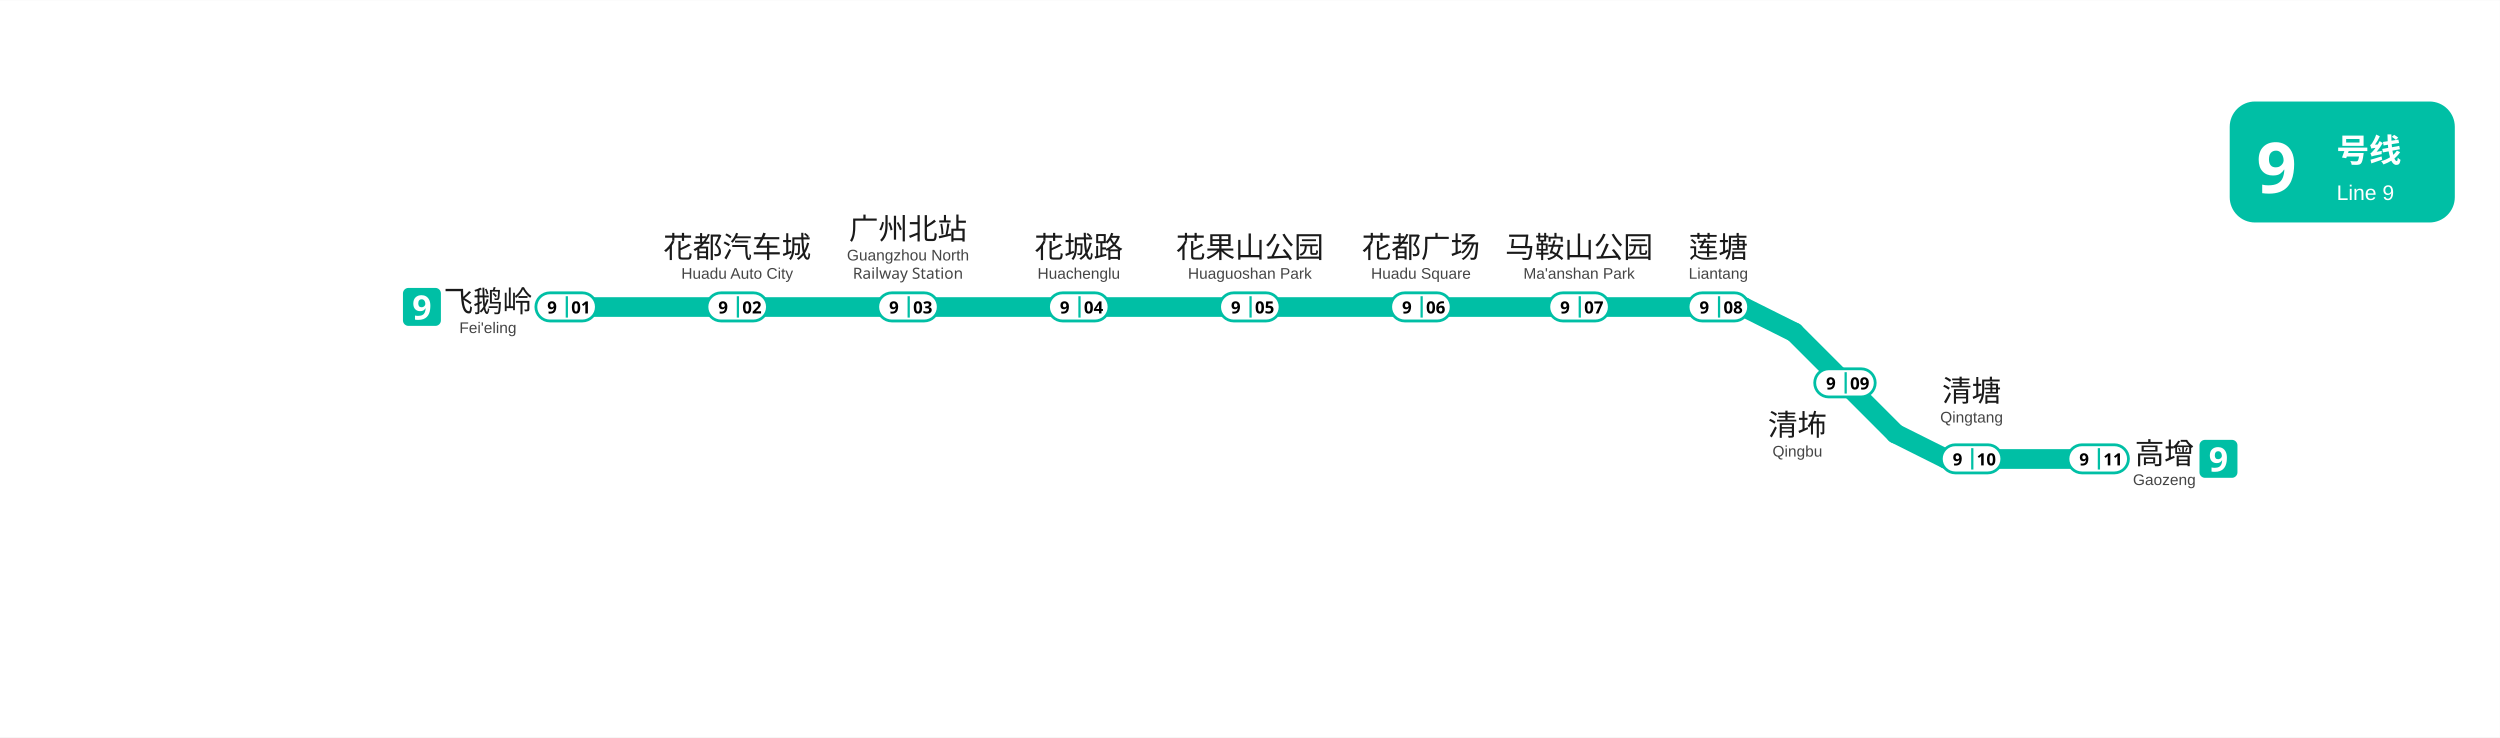
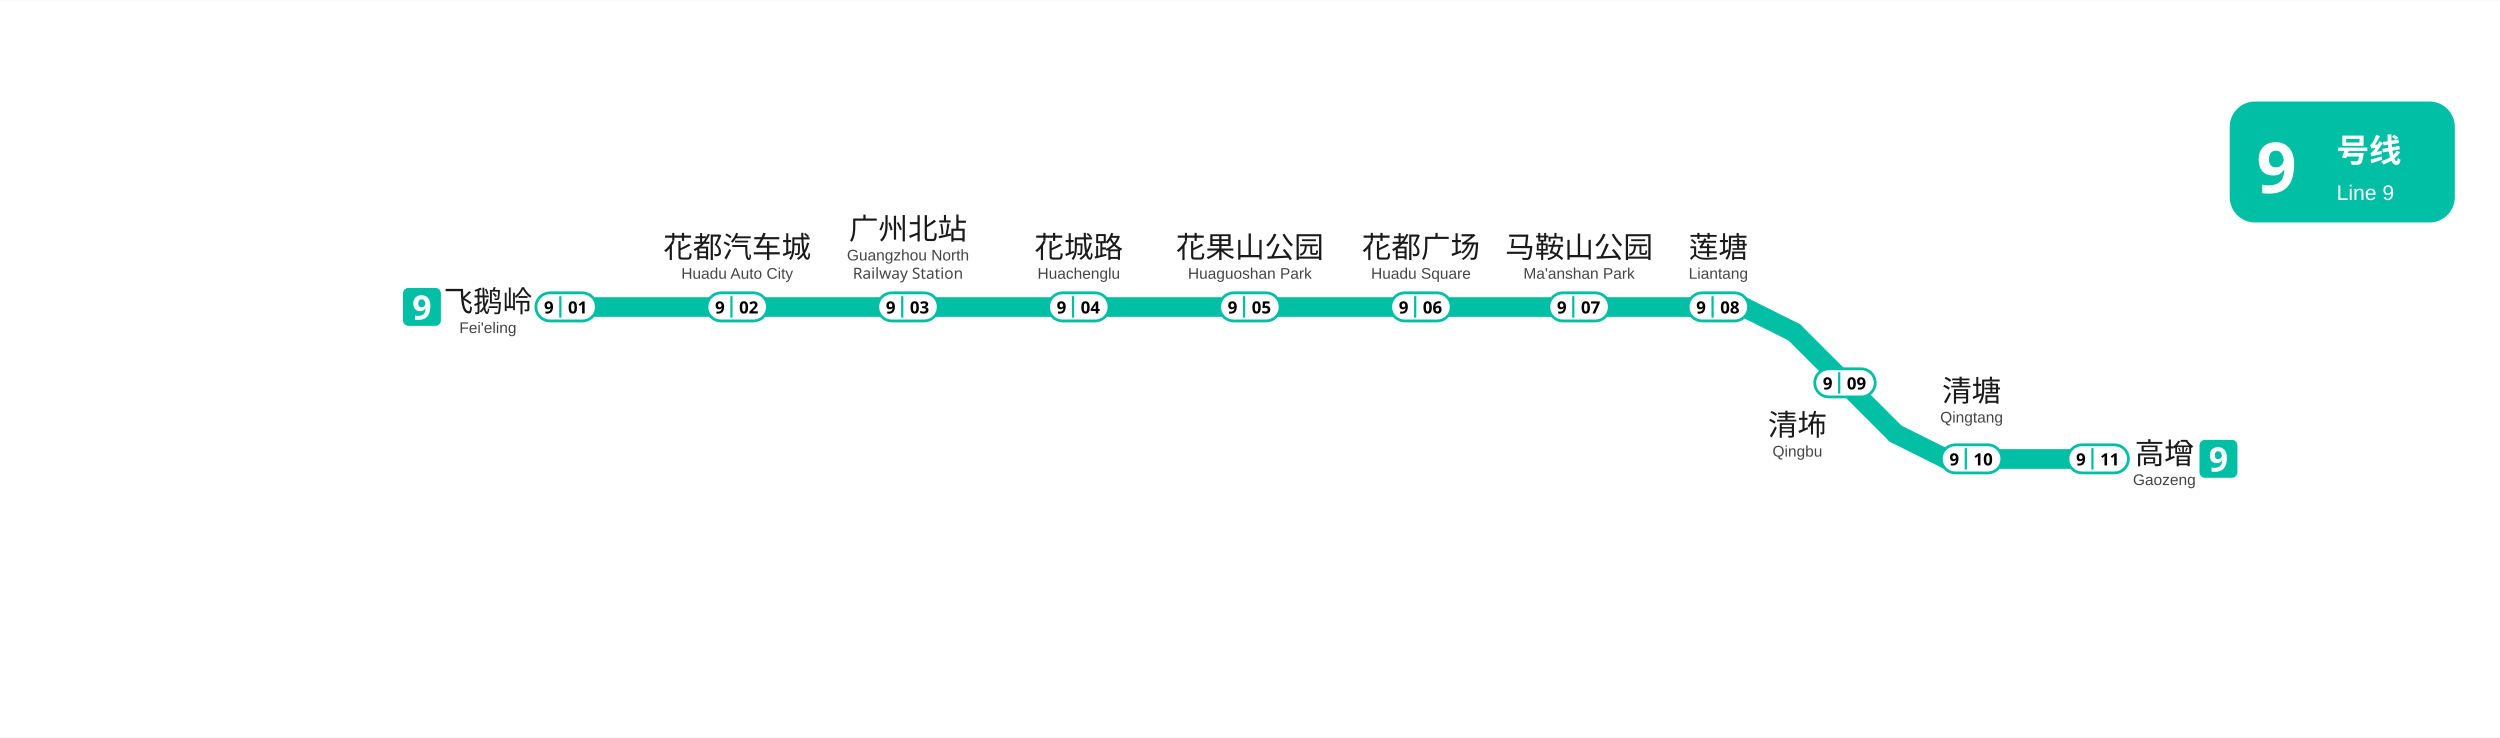
<svg xmlns="http://www.w3.org/2000/svg" viewBox="752.8 91.2 888.5 262.0" data-pins="广州北站,清㘵,清塘,花城路,花果山公园,花都广场,花都汽车城,莲塘,飞鹅岭,马鞍山公园,高增" width="888" height="262">
  <rect x="752.755" y="91.2" width="888.49" height="262.0" fill="#ffffff" />
  <g id="走廊">
    <line x1="1390.50" y1="209.25" x2="1426.50" y2="245.25" style="fill:none;stroke:#00BFA5;stroke-width:7;stroke-linecap:round" />
    <line x1="954.00" y1="200.25" x2="1372.50" y2="200.25" style="fill:none;stroke:#00BFA5;stroke-width:7;stroke-linecap:round" />
    <line x1="1498.50" y1="254.25" x2="1444.50" y2="254.25" style="fill:none;stroke:#00BFA5;stroke-width:7;stroke-linecap:round" />
    <line x1="1444.50" y1="254.25" x2="1426.50" y2="245.25" style="fill:none;stroke:#00BFA5;stroke-width:7;stroke-linecap:round" />
    <line x1="1372.50" y1="200.25" x2="1390.50" y2="209.25" style="fill:none;stroke:#00BFA5;stroke-width:7;stroke-linecap:round" />
  </g>
  <g id="线路徽标">
    <g data-badge="header" transform="translate(1545.24 127.2)" data-ink="#FFFFFF" data-box="1545.2,127.2,1625.2,170.2" data-chip="1545.2,127.2,1625.2,170.2">
      <rect x="0" y="0" width="80.0" height="43.0" rx="9.0" fill="#00BFA5" />
      <text x="9.5" y="32.5" font-family="'Microsoft YaHei', sans-serif" font-size="25" font-weight="bold" fill="#FFFFFF">9</text>
      <text x="38.0" y="21.5" font-family="'Microsoft YaHei', sans-serif" font-size="11.5" font-weight="600" fill="#FFFFFF">号线</text>
      <text x="38.0" y="35.0" font-family="Arial, sans-serif" font-size="7.5" fill="#FFFFFF">Line 9</text>
    </g>
    <g data-badge="chip" transform="translate(896.01 193.455)" data-box="896.0,193.5,909.5,206.9">
      <path d="M11.54 13.49h-9.59c-1.07 0 -1.95 -0.88 -1.95 -1.95v-9.59c0 -1.07 0.88 -1.95 1.95 -1.95h9.59c1.07 0 1.95 0.88 1.95 1.95v9.59C13.49 12.61 12.61 13.49 11.54 13.49z" fill="#00BFA5" />
      <path d="M9.74 6.33c0 0.49 -0.04 0.97 -0.11 1.46c-0.07 0.48 -0.2 0.94 -0.38 1.37c-0.18 0.43 -0.43 0.81 -0.76 1.14c-0.32 0.33 -0.74 0.59 -1.24 0.78s-1.11 0.28 -1.82 0.28c-0.17 0 -0.36 -0.01 -0.59 -0.02c-0.22 -0.01 -0.41 -0.03 -0.56 -0.07v-1.45c0.16 0.03 0.33 0.06 0.5 0.08c0.18 0.02 0.35 0.04 0.53 0.04c0.71 0 1.26 -0.11 1.65 -0.34c0.39 -0.22 0.66 -0.54 0.82 -0.94c0.16 -0.4 0.25 -0.87 0.28 -1.4h-0.07c-0.17 0.28 -0.39 0.52 -0.67 0.71c-0.28 0.19 -0.69 0.29 -1.23 0.29c-0.73 0 -1.31 -0.24 -1.75 -0.71c-0.44 -0.47 -0.66 -1.14 -0.66 -2c0 -0.93 0.26 -1.66 0.79 -2.18s1.23 -0.79 2.13 -0.79c0.58 0 1.11 0.13 1.58 0.4c0.47 0.27 0.85 0.68 1.13 1.24C9.6 4.77 9.74 5.48 9.74 6.33zM6.64 4.03c-0.35 0 -0.64 0.12 -0.86 0.37c-0.22 0.24 -0.34 0.62 -0.34 1.13c0 0.42 0.1 0.74 0.29 0.98c0.19 0.24 0.48 0.36 0.88 0.36c0.26 0 0.5 -0.06 0.7 -0.18c0.2 -0.12 0.36 -0.27 0.47 -0.45c0.11 -0.18 0.17 -0.37 0.17 -0.56c0 -0.26 -0.05 -0.52 -0.14 -0.78c-0.1 -0.26 -0.24 -0.47 -0.43 -0.63C7.17 4.11 6.93 4.03 6.64 4.03z" fill="#FFFFFF" />
    </g>
    <g data-badge="chip" transform="translate(1534.5 247.455)" data-box="1534.5,247.5,1548.0,260.9">
      <path d="M11.54 13.49h-9.59c-1.07 0 -1.95 -0.88 -1.95 -1.95v-9.59c0 -1.07 0.88 -1.95 1.95 -1.95h9.59c1.07 0 1.95 0.88 1.95 1.95v9.59C13.49 12.61 12.61 13.49 11.54 13.49z" fill="#00BFA5" />
      <path d="M9.74 6.33c0 0.49 -0.04 0.97 -0.11 1.46c-0.07 0.48 -0.2 0.94 -0.38 1.37c-0.18 0.43 -0.43 0.81 -0.76 1.14c-0.32 0.33 -0.74 0.59 -1.24 0.78s-1.11 0.28 -1.82 0.28c-0.17 0 -0.36 -0.01 -0.59 -0.02c-0.22 -0.01 -0.41 -0.03 -0.56 -0.07v-1.45c0.16 0.03 0.33 0.06 0.5 0.08c0.18 0.02 0.35 0.04 0.53 0.04c0.71 0 1.26 -0.11 1.65 -0.34c0.39 -0.22 0.66 -0.54 0.82 -0.94c0.16 -0.4 0.25 -0.87 0.28 -1.4h-0.07c-0.17 0.28 -0.39 0.52 -0.67 0.71c-0.28 0.19 -0.69 0.29 -1.23 0.29c-0.73 0 -1.31 -0.24 -1.75 -0.71c-0.44 -0.47 -0.66 -1.14 -0.66 -2c0 -0.93 0.26 -1.66 0.79 -2.18s1.23 -0.79 2.13 -0.79c0.58 0 1.11 0.13 1.58 0.4c0.47 0.27 0.85 0.68 1.13 1.24C9.6 4.77 9.74 5.48 9.74 6.33zM6.64 4.03c-0.35 0 -0.64 0.12 -0.86 0.37c-0.22 0.24 -0.34 0.62 -0.34 1.13c0 0.42 0.1 0.74 0.29 0.98c0.19 0.24 0.48 0.36 0.88 0.36c0.26 0 0.5 -0.06 0.7 -0.18c0.2 -0.12 0.36 -0.27 0.47 -0.45c0.11 -0.18 0.17 -0.37 0.17 -0.56c0 -0.26 -0.05 -0.52 -0.14 -0.78c-0.1 -0.26 -0.24 -0.47 -0.43 -0.63C7.17 4.11 6.93 4.03 6.64 4.03z" fill="#FFFFFF" />
    </g>
  </g>
  <g id="站名标注" font-family="'Microsoft YaHei', 'PingFang SC', sans-serif">
    <text x="926.20" y="201.99" text-anchor="middle" font-size="10.5" font-weight="500" fill="#1a1a1a">飞鹅岭</text>
    <text x="926.20" y="209.49" text-anchor="middle" font-size="5.5" font-family="Arial, sans-serif" fill="#444444">Fei'eling</text>
    <text x="1014.80" y="182.70" text-anchor="middle" font-size="10.5" font-weight="500" fill="#1a1a1a">花都汽车城</text>
    <text x="1014.80" y="190.20" text-anchor="middle" font-size="5.5" font-family="Arial, sans-serif" fill="#444444">Huadu Auto City</text>
    <text x="1075.50" y="176.20" text-anchor="middle" font-size="10.5" font-weight="500" fill="#1a1a1a">广州北站</text>
    <text x="1075.50" y="183.70" text-anchor="middle" font-size="5.5" font-family="Arial, sans-serif" fill="#444444">Guangzhou North</text>
    <text x="1075.50" y="190.20" text-anchor="middle" font-size="5.5" fill="#444444">Railway Station</text>
    <text x="1136.20" y="182.70" text-anchor="middle" font-size="10.5" font-weight="500" fill="#1a1a1a">花城路</text>
    <text x="1136.20" y="190.20" text-anchor="middle" font-size="5.5" font-family="Arial, sans-serif" fill="#444444">Huachenglu</text>
    <text x="1197.00" y="182.70" text-anchor="middle" font-size="10.5" font-weight="500" fill="#1a1a1a">花果山公园</text>
    <text x="1197.00" y="190.20" text-anchor="middle" font-size="5.5" font-family="Arial, sans-serif" fill="#444444">Huaguoshan Park</text>
    <text x="1257.80" y="182.70" text-anchor="middle" font-size="10.5" font-weight="500" fill="#1a1a1a">花都广场</text>
    <text x="1257.80" y="190.20" text-anchor="middle" font-size="5.5" font-family="Arial, sans-serif" fill="#444444">Huadu Square</text>
    <text x="1314.00" y="182.70" text-anchor="middle" font-size="10.5" font-weight="500" fill="#1a1a1a">马鞍山公园</text>
    <text x="1314.00" y="190.20" text-anchor="middle" font-size="5.5" font-family="Arial, sans-serif" fill="#444444">Ma'anshan Park</text>
    <text x="1363.50" y="182.70" text-anchor="middle" font-size="10.5" font-weight="500" fill="#1a1a1a">莲塘</text>
    <text x="1363.50" y="190.20" text-anchor="middle" font-size="5.5" font-family="Arial, sans-serif" fill="#444444">Liantang</text>
    <text x="1391.60" y="245.90" text-anchor="middle" font-size="10.5" font-weight="500" fill="#1a1a1a">清㘵</text>
    <text x="1391.60" y="253.40" text-anchor="middle" font-size="5.5" font-family="Arial, sans-serif" fill="#444444">Qingbu</text>
    <text x="1453.50" y="233.80" text-anchor="middle" font-size="10.5" font-weight="500" fill="#1a1a1a">清塘</text>
    <text x="1453.50" y="241.30" text-anchor="middle" font-size="5.5" font-family="Arial, sans-serif" fill="#444444">Qingtang</text>
    <text x="1522.00" y="256.01" text-anchor="middle" font-size="10.5" font-weight="500" fill="#1a1a1a">高增</text>
    <text x="1522.00" y="263.51" text-anchor="middle" font-size="5.5" font-family="Arial, sans-serif" fill="#444444">Gaozeng</text>
  </g>
  <g id="编号牌" font-family="'Microsoft YaHei', 'PingFang SC', sans-serif">
    <rect x="943.25" y="195.20" width="21.50" height="10.00" rx="5.00" fill="#FFFFFF" stroke="#00BFA5" stroke-width="1.0" />
-     <line x1="954.25" y1="196.40" x2="954.25" y2="204.00" stroke="#00BFA5" stroke-width="0.8" />
-     <text x="949.00" y="200.20" text-anchor="middle" dominant-baseline="central" font-size="6.0" font-weight="700" fill="#000000">9</text>
-     <text x="959.25" y="200.20" text-anchor="middle" dominant-baseline="central" font-size="6.0" font-weight="700" fill="#000000">01</text>
+     <line x1="951.95" y1="196.40" x2="951.95" y2="204.00" stroke="#00BFA5" stroke-width="0.8" />
+     <text x="947.85" y="200.20" text-anchor="middle" dominant-baseline="central" font-size="6.0" font-weight="700" fill="#000000">9</text>
+     <text x="958.10" y="200.20" text-anchor="middle" dominant-baseline="central" font-size="6.0" font-weight="700" fill="#000000">01</text>
    <rect x="1004.05" y="195.20" width="21.50" height="10.00" rx="5.00" fill="#FFFFFF" stroke="#00BFA5" stroke-width="1.0" />
-     <line x1="1015.05" y1="196.40" x2="1015.05" y2="204.00" stroke="#00BFA5" stroke-width="0.8" />
-     <text x="1009.80" y="200.20" text-anchor="middle" dominant-baseline="central" font-size="6.0" font-weight="700" fill="#000000">9</text>
-     <text x="1020.05" y="200.20" text-anchor="middle" dominant-baseline="central" font-size="6.0" font-weight="700" fill="#000000">02</text>
+     <line x1="1012.75" y1="196.40" x2="1012.75" y2="204.00" stroke="#00BFA5" stroke-width="0.8" />
+     <text x="1008.65" y="200.20" text-anchor="middle" dominant-baseline="central" font-size="6.0" font-weight="700" fill="#000000">9</text>
+     <text x="1018.90" y="200.20" text-anchor="middle" dominant-baseline="central" font-size="6.0" font-weight="700" fill="#000000">02</text>
    <rect x="1064.75" y="195.20" width="21.50" height="10.00" rx="5.00" fill="#FFFFFF" stroke="#00BFA5" stroke-width="1.0" />
-     <line x1="1075.75" y1="196.40" x2="1075.75" y2="204.00" stroke="#00BFA5" stroke-width="0.8" />
-     <text x="1070.50" y="200.20" text-anchor="middle" dominant-baseline="central" font-size="6.0" font-weight="700" fill="#000000">9</text>
-     <text x="1080.75" y="200.20" text-anchor="middle" dominant-baseline="central" font-size="6.0" font-weight="700" fill="#000000">03</text>
+     <line x1="1073.45" y1="196.40" x2="1073.45" y2="204.00" stroke="#00BFA5" stroke-width="0.8" />
+     <text x="1069.35" y="200.20" text-anchor="middle" dominant-baseline="central" font-size="6.0" font-weight="700" fill="#000000">9</text>
+     <text x="1079.60" y="200.20" text-anchor="middle" dominant-baseline="central" font-size="6.0" font-weight="700" fill="#000000">03</text>
    <rect x="1125.45" y="195.20" width="21.50" height="10.00" rx="5.00" fill="#FFFFFF" stroke="#00BFA5" stroke-width="1.0" />
-     <line x1="1136.45" y1="196.40" x2="1136.45" y2="204.00" stroke="#00BFA5" stroke-width="0.8" />
-     <text x="1131.20" y="200.20" text-anchor="middle" dominant-baseline="central" font-size="6.0" font-weight="700" fill="#000000">9</text>
-     <text x="1141.45" y="200.20" text-anchor="middle" dominant-baseline="central" font-size="6.0" font-weight="700" fill="#000000">04</text>
+     <line x1="1134.15" y1="196.40" x2="1134.15" y2="204.00" stroke="#00BFA5" stroke-width="0.8" />
+     <text x="1130.05" y="200.20" text-anchor="middle" dominant-baseline="central" font-size="6.0" font-weight="700" fill="#000000">9</text>
+     <text x="1140.30" y="200.20" text-anchor="middle" dominant-baseline="central" font-size="6.0" font-weight="700" fill="#000000">04</text>
    <rect x="1186.25" y="195.20" width="21.50" height="10.00" rx="5.00" fill="#FFFFFF" stroke="#00BFA5" stroke-width="1.0" />
-     <line x1="1197.25" y1="196.40" x2="1197.25" y2="204.00" stroke="#00BFA5" stroke-width="0.8" />
-     <text x="1192.00" y="200.20" text-anchor="middle" dominant-baseline="central" font-size="6.0" font-weight="700" fill="#000000">9</text>
-     <text x="1202.25" y="200.20" text-anchor="middle" dominant-baseline="central" font-size="6.0" font-weight="700" fill="#000000">05</text>
+     <line x1="1194.95" y1="196.40" x2="1194.95" y2="204.00" stroke="#00BFA5" stroke-width="0.8" />
+     <text x="1190.85" y="200.20" text-anchor="middle" dominant-baseline="central" font-size="6.0" font-weight="700" fill="#000000">9</text>
+     <text x="1201.10" y="200.20" text-anchor="middle" dominant-baseline="central" font-size="6.0" font-weight="700" fill="#000000">05</text>
    <rect x="1247.05" y="195.20" width="21.50" height="10.00" rx="5.00" fill="#FFFFFF" stroke="#00BFA5" stroke-width="1.0" />
-     <line x1="1258.05" y1="196.40" x2="1258.05" y2="204.00" stroke="#00BFA5" stroke-width="0.8" />
-     <text x="1252.80" y="200.20" text-anchor="middle" dominant-baseline="central" font-size="6.0" font-weight="700" fill="#000000">9</text>
-     <text x="1263.05" y="200.20" text-anchor="middle" dominant-baseline="central" font-size="6.0" font-weight="700" fill="#000000">06</text>
+     <line x1="1255.75" y1="196.40" x2="1255.75" y2="204.00" stroke="#00BFA5" stroke-width="0.8" />
+     <text x="1251.65" y="200.20" text-anchor="middle" dominant-baseline="central" font-size="6.0" font-weight="700" fill="#000000">9</text>
+     <text x="1261.90" y="200.20" text-anchor="middle" dominant-baseline="central" font-size="6.0" font-weight="700" fill="#000000">06</text>
    <rect x="1303.25" y="195.20" width="21.50" height="10.00" rx="5.00" fill="#FFFFFF" stroke="#00BFA5" stroke-width="1.0" />
-     <line x1="1314.25" y1="196.40" x2="1314.25" y2="204.00" stroke="#00BFA5" stroke-width="0.8" />
-     <text x="1309.00" y="200.20" text-anchor="middle" dominant-baseline="central" font-size="6.0" font-weight="700" fill="#000000">9</text>
-     <text x="1319.25" y="200.20" text-anchor="middle" dominant-baseline="central" font-size="6.0" font-weight="700" fill="#000000">07</text>
+     <line x1="1311.95" y1="196.40" x2="1311.95" y2="204.00" stroke="#00BFA5" stroke-width="0.8" />
+     <text x="1307.85" y="200.20" text-anchor="middle" dominant-baseline="central" font-size="6.0" font-weight="700" fill="#000000">9</text>
+     <text x="1318.10" y="200.20" text-anchor="middle" dominant-baseline="central" font-size="6.0" font-weight="700" fill="#000000">07</text>
    <rect x="1352.75" y="195.20" width="21.50" height="10.00" rx="5.00" fill="#FFFFFF" stroke="#00BFA5" stroke-width="1.0" />
-     <line x1="1363.75" y1="196.40" x2="1363.75" y2="204.00" stroke="#00BFA5" stroke-width="0.8" />
-     <text x="1358.50" y="200.20" text-anchor="middle" dominant-baseline="central" font-size="6.0" font-weight="700" fill="#000000">9</text>
-     <text x="1368.75" y="200.20" text-anchor="middle" dominant-baseline="central" font-size="6.0" font-weight="700" fill="#000000">08</text>
+     <line x1="1361.45" y1="196.40" x2="1361.45" y2="204.00" stroke="#00BFA5" stroke-width="0.8" />
+     <text x="1357.35" y="200.20" text-anchor="middle" dominant-baseline="central" font-size="6.0" font-weight="700" fill="#000000">9</text>
+     <text x="1367.60" y="200.20" text-anchor="middle" dominant-baseline="central" font-size="6.0" font-weight="700" fill="#000000">08</text>
    <rect x="1397.75" y="222.20" width="21.50" height="10.00" rx="5.00" fill="#FFFFFF" stroke="#00BFA5" stroke-width="1.0" />
-     <line x1="1408.75" y1="223.40" x2="1408.75" y2="231.00" stroke="#00BFA5" stroke-width="0.8" />
-     <text x="1403.50" y="227.20" text-anchor="middle" dominant-baseline="central" font-size="6.0" font-weight="700" fill="#000000">9</text>
-     <text x="1413.75" y="227.20" text-anchor="middle" dominant-baseline="central" font-size="6.0" font-weight="700" fill="#000000">09</text>
+     <line x1="1406.45" y1="223.40" x2="1406.45" y2="231.00" stroke="#00BFA5" stroke-width="0.8" />
+     <text x="1402.35" y="227.20" text-anchor="middle" dominant-baseline="central" font-size="6.0" font-weight="700" fill="#000000">9</text>
+     <text x="1412.60" y="227.20" text-anchor="middle" dominant-baseline="central" font-size="6.0" font-weight="700" fill="#000000">09</text>
    <rect x="1442.75" y="249.20" width="21.50" height="10.00" rx="5.00" fill="#FFFFFF" stroke="#00BFA5" stroke-width="1.0" />
-     <line x1="1453.75" y1="250.40" x2="1453.75" y2="258.00" stroke="#00BFA5" stroke-width="0.8" />
-     <text x="1448.50" y="254.20" text-anchor="middle" dominant-baseline="central" font-size="6.0" font-weight="700" fill="#000000">9</text>
-     <text x="1458.75" y="254.20" text-anchor="middle" dominant-baseline="central" font-size="6.0" font-weight="700" fill="#000000">10</text>
+     <line x1="1451.45" y1="250.40" x2="1451.45" y2="258.00" stroke="#00BFA5" stroke-width="0.8" />
+     <text x="1447.35" y="254.20" text-anchor="middle" dominant-baseline="central" font-size="6.0" font-weight="700" fill="#000000">9</text>
+     <text x="1457.60" y="254.20" text-anchor="middle" dominant-baseline="central" font-size="6.0" font-weight="700" fill="#000000">10</text>
    <rect x="1487.75" y="249.20" width="21.50" height="10.00" rx="5.00" fill="#FFFFFF" stroke="#00BFA5" stroke-width="1.0" />
-     <line x1="1498.75" y1="250.40" x2="1498.75" y2="258.00" stroke="#00BFA5" stroke-width="0.8" />
-     <text x="1493.50" y="254.20" text-anchor="middle" dominant-baseline="central" font-size="6.0" font-weight="700" fill="#000000">9</text>
-     <text x="1503.75" y="254.20" text-anchor="middle" dominant-baseline="central" font-size="6.0" font-weight="700" fill="#000000">11</text>
+     <line x1="1496.45" y1="250.40" x2="1496.45" y2="258.00" stroke="#00BFA5" stroke-width="0.8" />
+     <text x="1492.35" y="254.20" text-anchor="middle" dominant-baseline="central" font-size="6.0" font-weight="700" fill="#000000">9</text>
+     <text x="1502.60" y="254.20" text-anchor="middle" dominant-baseline="central" font-size="6.0" font-weight="700" fill="#000000">11</text>
  </g>
</svg>
